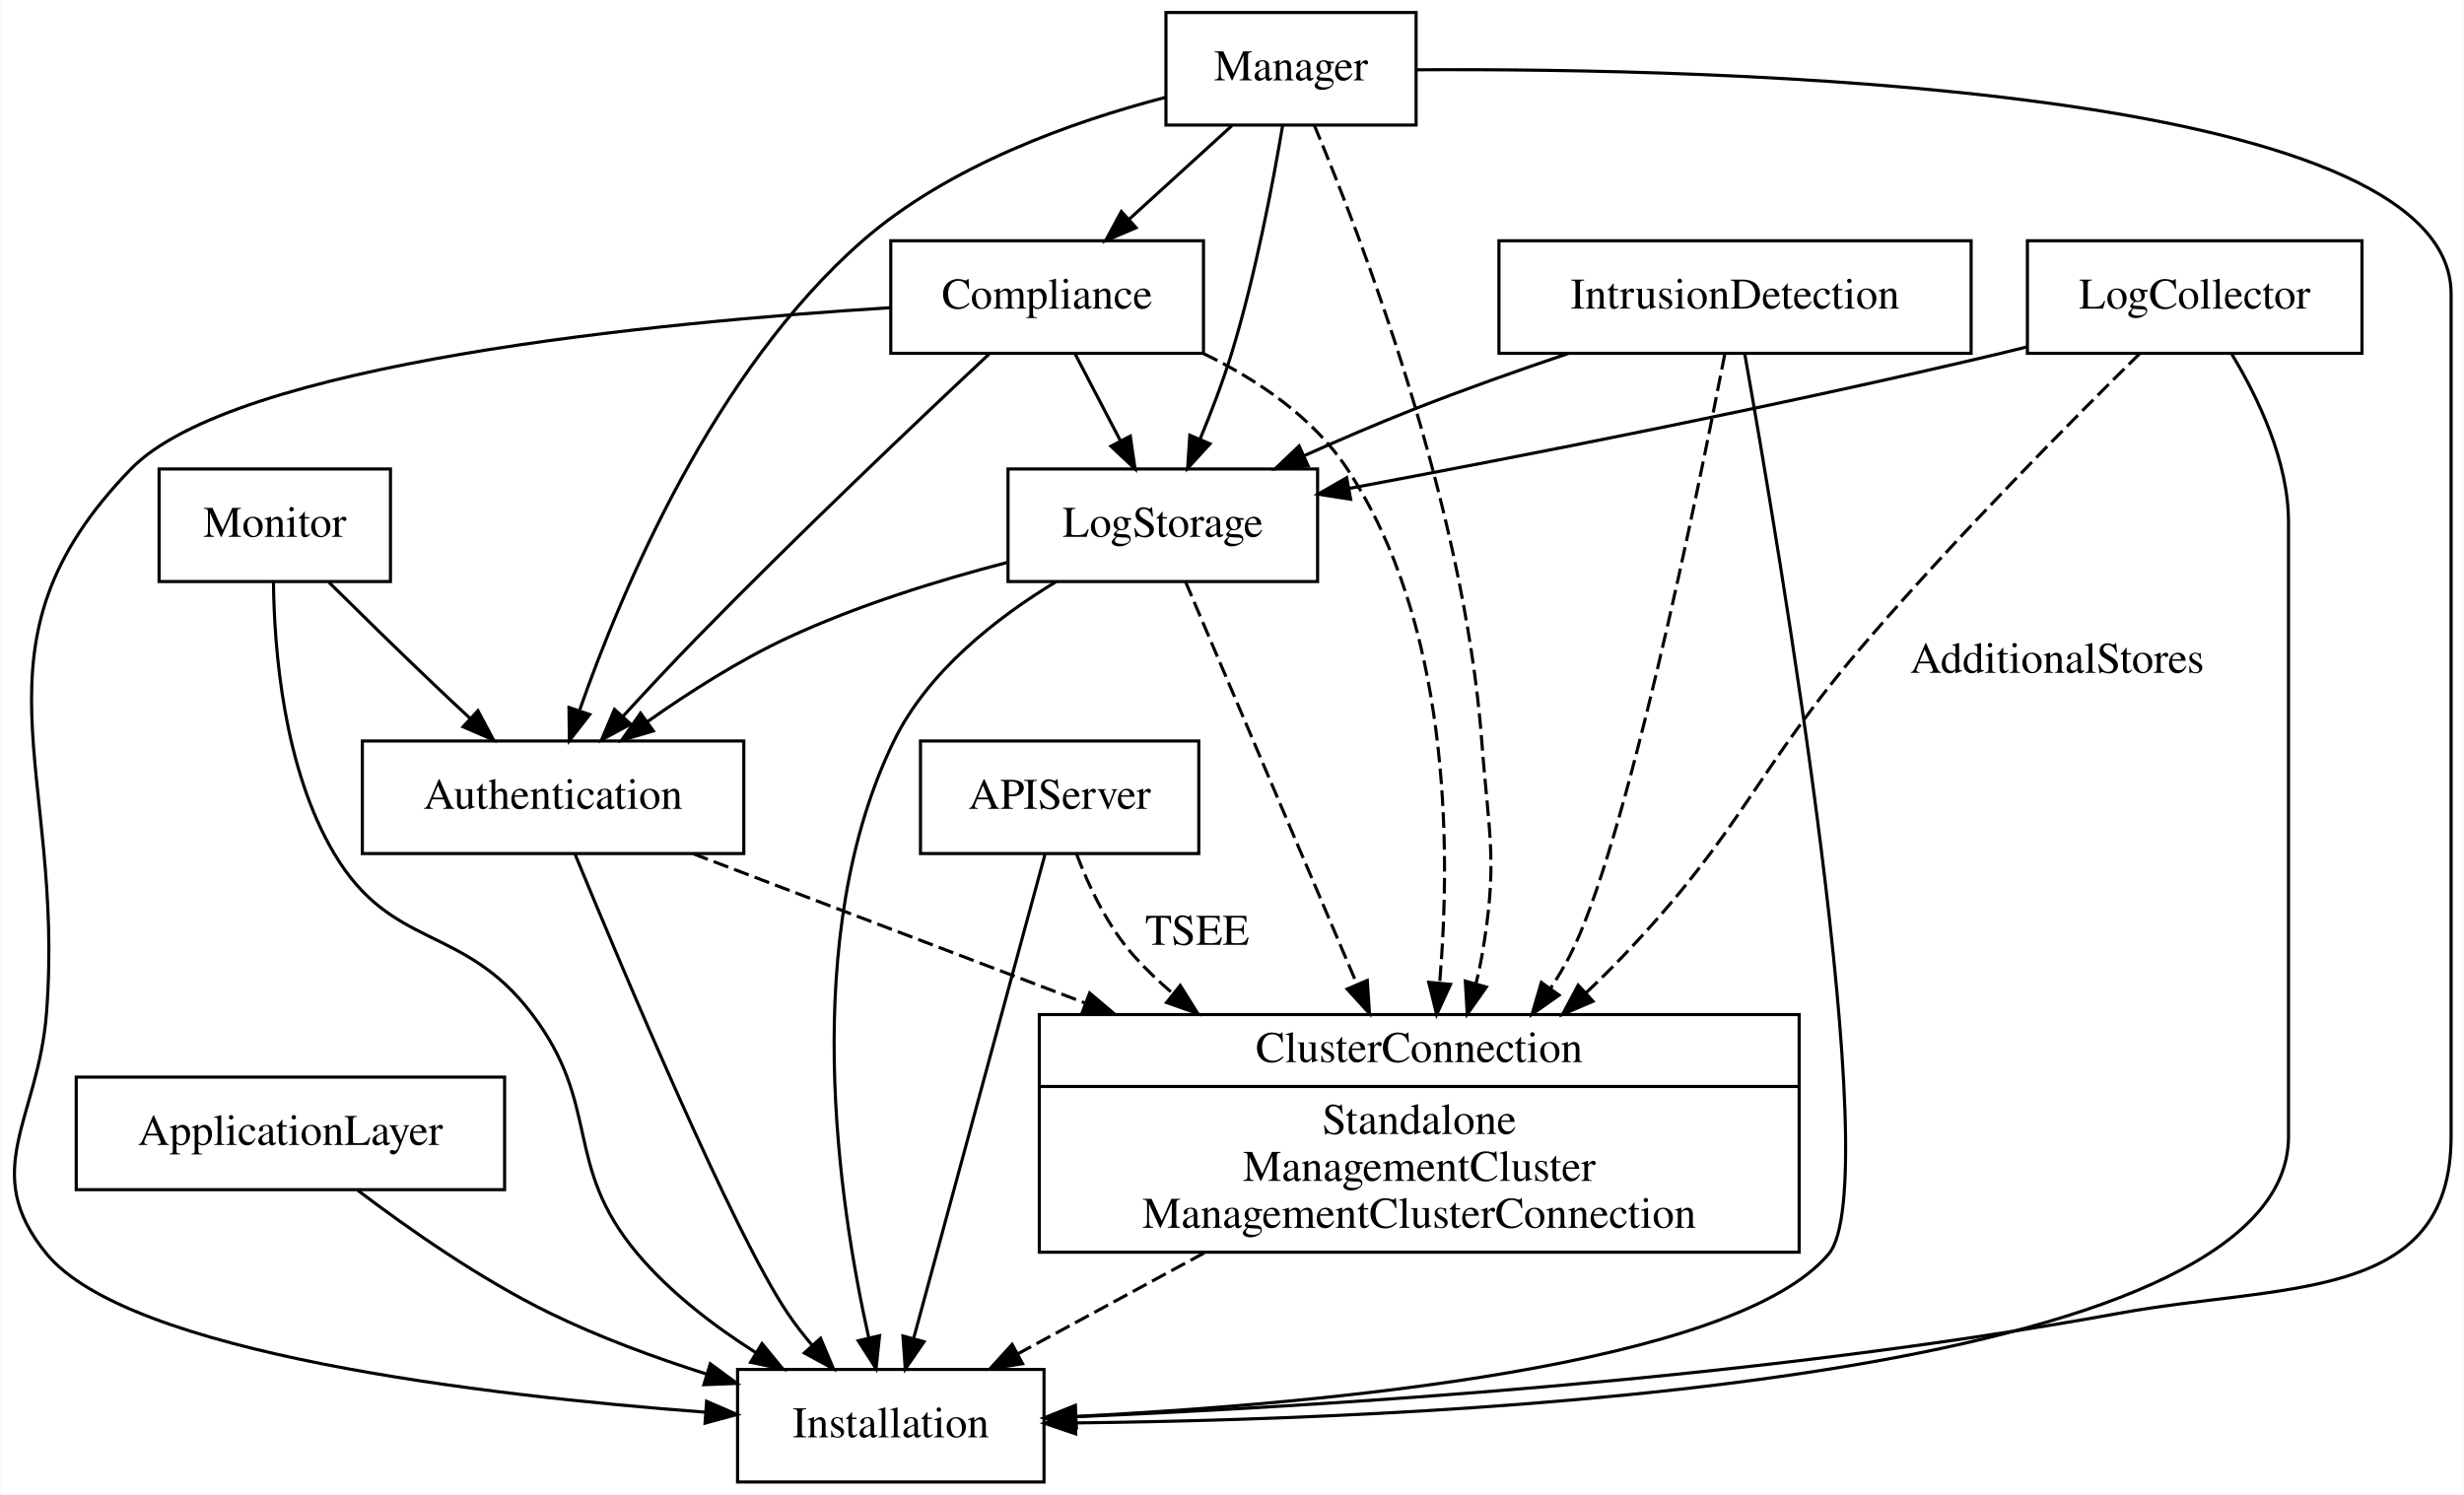
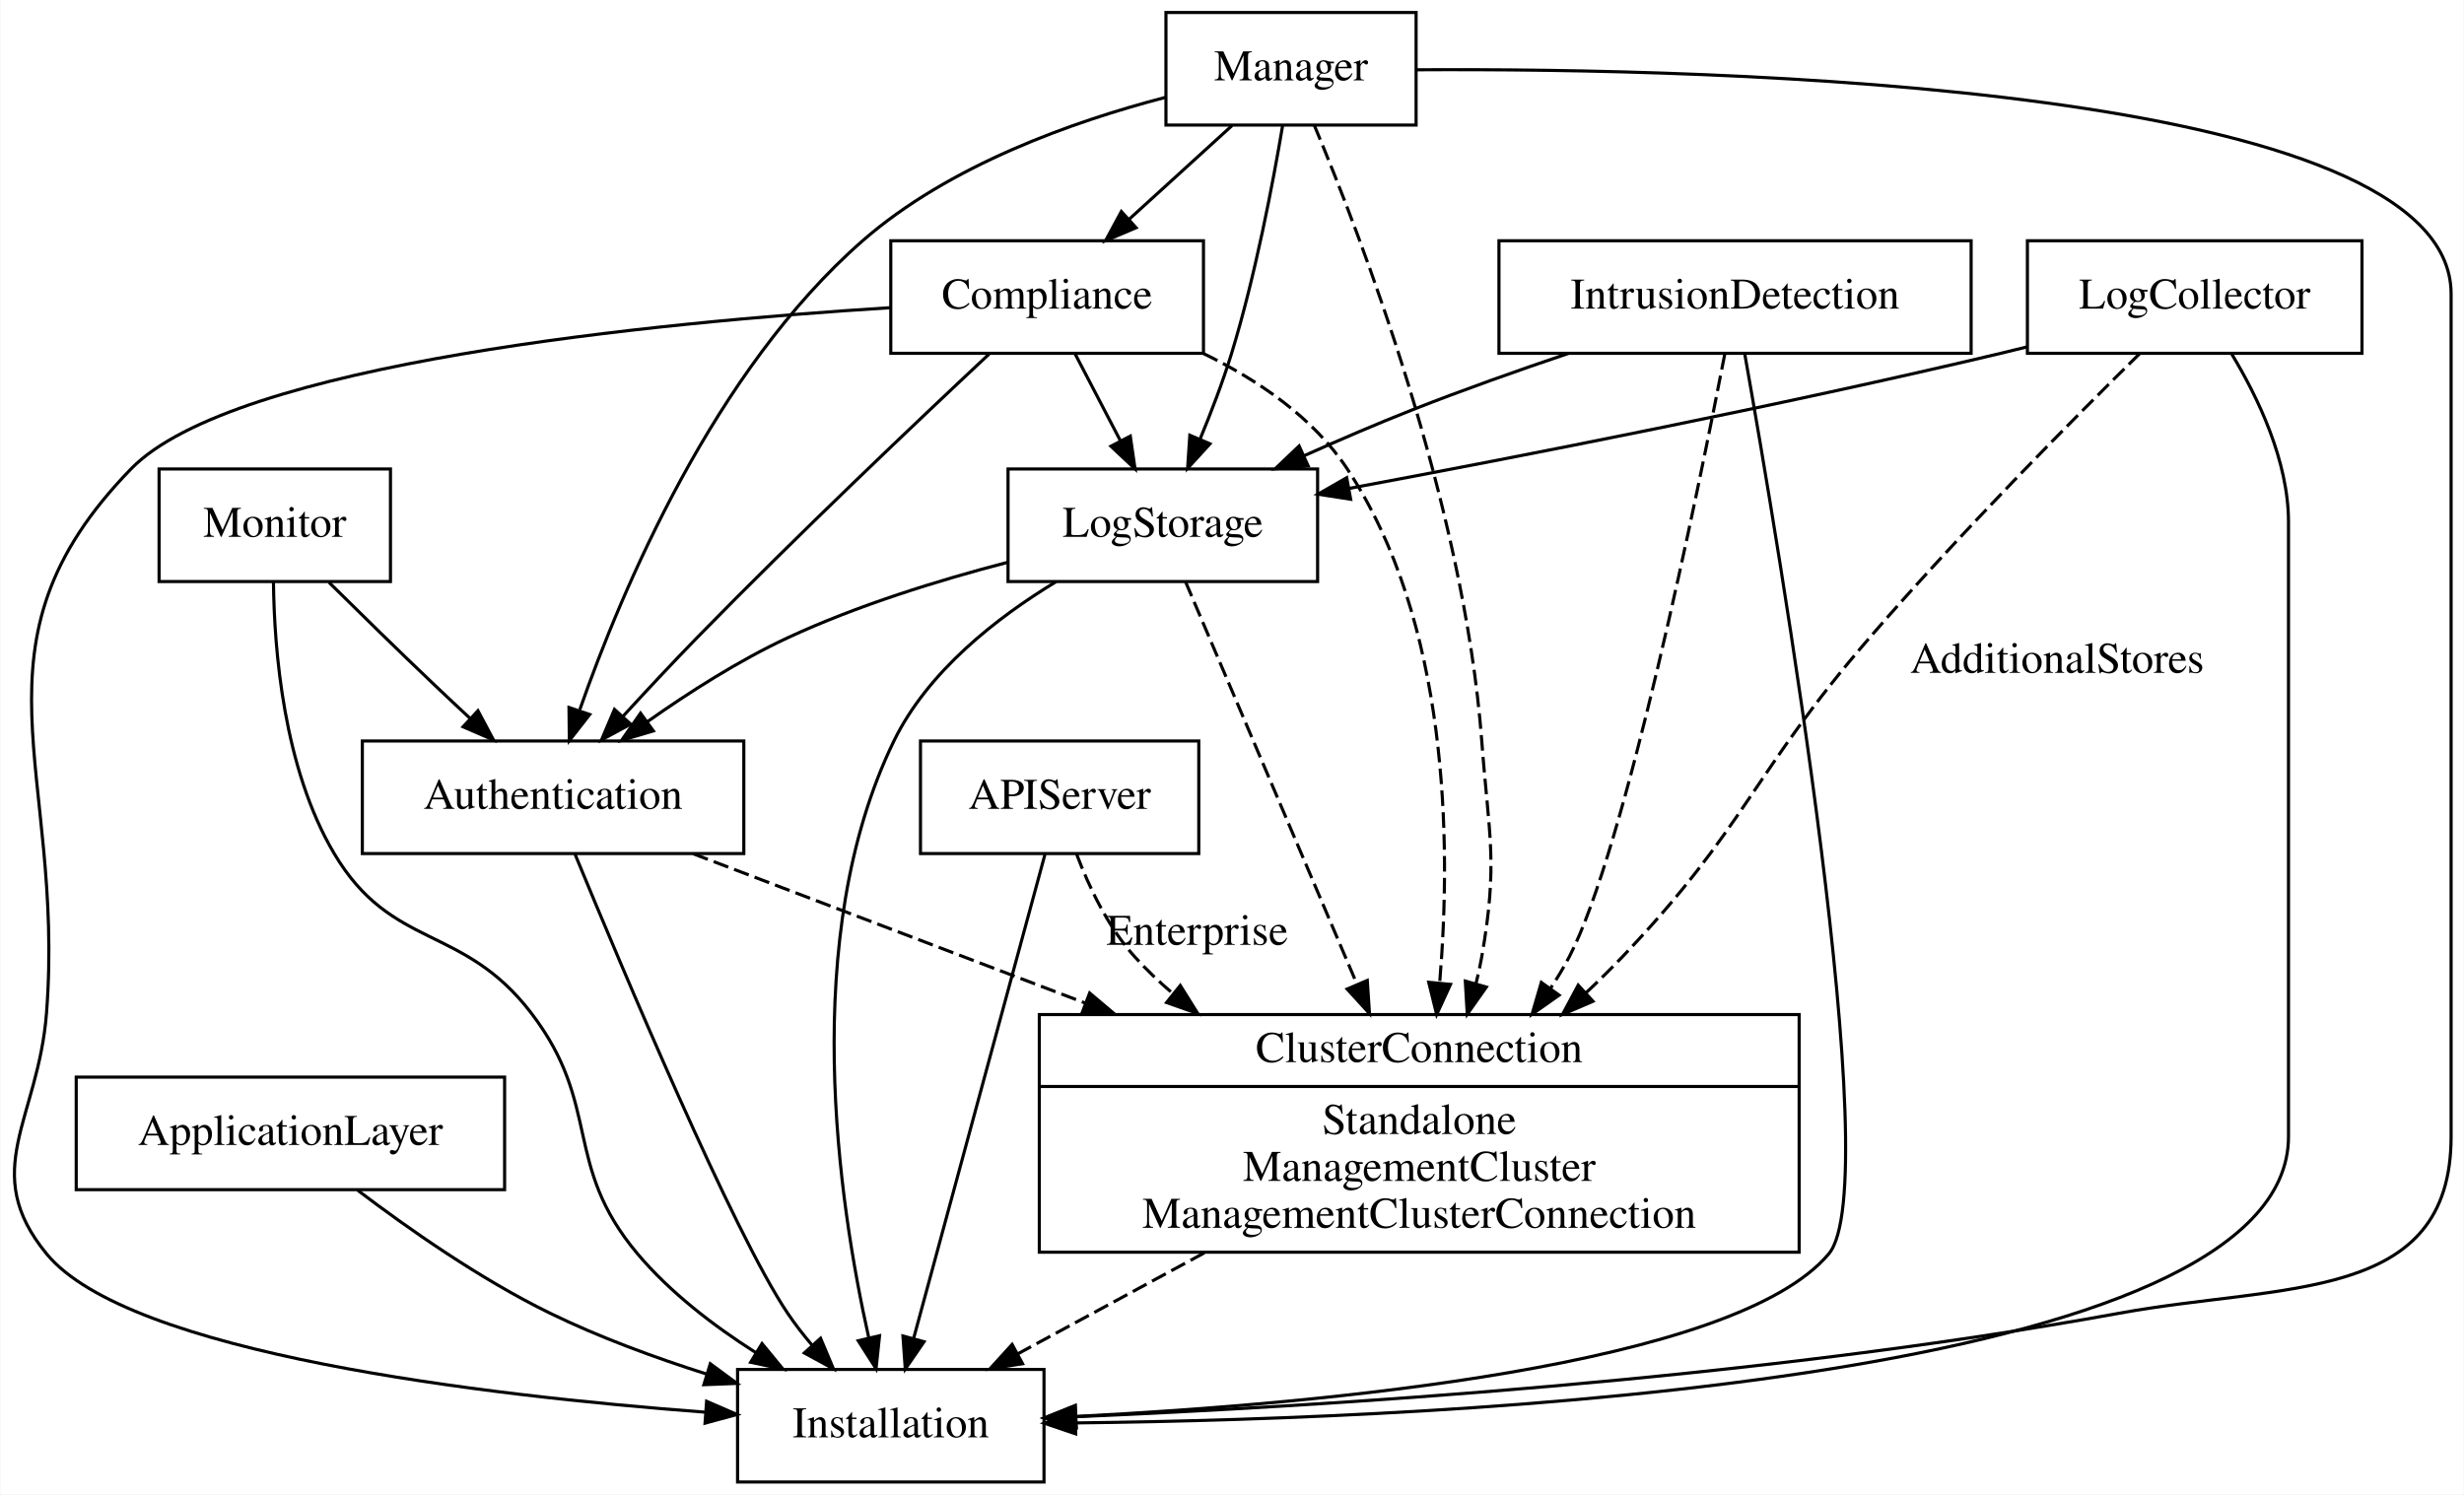
<svg xmlns="http://www.w3.org/2000/svg" width="788pt" height="478pt" viewBox="0.00 0.00 787.75 478.00">
  <g id="graph0" class="graph" transform="scale(1 1) rotate(0) translate(4 474)">
    <polygon fill="white" stroke="transparent" points="-4,4 -4,-474 783.75,-474 783.75,4 -4,4" />
    <g id="node1" class="node">
      <polygon fill="none" stroke="black" points="379.25,-237 290.25,-237 290.25,-201 379.25,-201 379.25,-237" />
      <text text-anchor="middle" x="334.75" y="-215.3" font-family="Times,serif" font-size="14.00">APIServer</text>
    </g>
    <g id="node4" class="node">
      <polygon fill="none" stroke="black" points="328.25,-73.5 328.25,-149.5 571.25,-149.5 571.25,-73.5 328.25,-73.5" />
      <text text-anchor="middle" x="449.75" y="-134.3" font-family="Times,serif" font-size="14.00">ClusterConnection</text>
      <polyline fill="none" stroke="black" points="328.25,-126.5 571.25,-126.5 " />
      <text text-anchor="middle" x="449.75" y="-111.3" font-family="Times,serif" font-size="14.00">Standalone</text>
      <text text-anchor="middle" x="449.75" y="-96.3" font-family="Times,serif" font-size="14.00">ManagementCluster</text>
      <text text-anchor="middle" x="449.75" y="-81.3" font-family="Times,serif" font-size="14.00">ManagementClusterConnection</text>
    </g>
    <g id="edge1" class="edge">
      <path fill="none" stroke="black" stroke-dasharray="5,2" d="M340.18,-200.81C344.11,-190.42 350.22,-177.43 358.75,-168 362.47,-163.88 366.57,-159.97 370.91,-156.27" />
      <polygon fill="black" stroke="black" points="373.33,-158.81 378.94,-149.83 368.95,-153.35 373.33,-158.81" />
-       <text text-anchor="middle" x="378.75" y="-171.8" font-family="Times,serif" font-size="14.00">TSEE</text>
+       <text text-anchor="middle" x="378.75" y="-171.8" font-family="Times,serif" font-size="14.00">Enterprise</text>
    </g>
    <g id="node6" class="node">
      <polygon fill="none" stroke="black" points="329.75,-36 231.75,-36 231.75,0 329.75,0 329.75,-36" />
      <text text-anchor="middle" x="280.75" y="-14.3" font-family="Times,serif" font-size="14.00">Installation</text>
    </g>
    <g id="edge2" class="edge">
      <path fill="none" stroke="black" d="M330.05,-200.69C320.61,-165.91 299.29,-87.33 288.03,-45.83" />
      <polygon fill="black" stroke="black" points="291.39,-44.86 285.39,-36.13 284.64,-46.7 291.39,-44.86" />
    </g>
    <g id="node2" class="node">
      <polygon fill="none" stroke="black" points="157.25,-129.5 20.25,-129.5 20.25,-93.5 157.25,-93.5 157.25,-129.5" />
      <text text-anchor="middle" x="88.75" y="-107.8" font-family="Times,serif" font-size="14.00">ApplicationLayer</text>
    </g>
    <g id="edge3" class="edge">
      <path fill="none" stroke="black" d="M110.23,-93.33C126.4,-81.06 149.5,-64.86 171.75,-54 187.5,-46.31 205.33,-39.76 221.95,-34.49" />
      <polygon fill="black" stroke="black" points="223.03,-37.82 231.56,-31.53 220.97,-31.12 223.03,-37.82" />
    </g>
    <g id="node3" class="node">
      <polygon fill="none" stroke="black" points="233.75,-237 111.75,-237 111.75,-201 233.75,-201 233.75,-237" />
      <text text-anchor="middle" x="172.75" y="-215.3" font-family="Times,serif" font-size="14.00">Authentication</text>
    </g>
    <g id="edge4" class="edge">
      <path fill="none" stroke="black" stroke-dasharray="5,2" d="M217.56,-200.93C251.44,-188.03 299.4,-169.76 342.94,-153.18" />
      <polygon fill="black" stroke="black" points="344.35,-156.39 352.45,-149.56 341.86,-149.85 344.35,-156.39" />
    </g>
    <g id="edge5" class="edge">
      <path fill="none" stroke="black" d="M179.77,-200.8C194.86,-164.18 230.39,-79.78 247.75,-54 250.11,-50.49 252.82,-47 255.67,-43.66" />
      <polygon fill="black" stroke="black" points="258.3,-45.97 262.41,-36.2 253.11,-41.27 258.3,-45.97" />
    </g>
    <g id="edge6" class="edge">
      <path fill="none" stroke="black" stroke-dasharray="5,2" d="M381.01,-73.28C360.77,-62.33 339.29,-50.7 321.42,-41.02" />
      <polygon fill="black" stroke="black" points="322.89,-37.84 312.43,-36.16 319.56,-44 322.89,-37.84" />
    </g>
    <g id="node5" class="node">
      <polygon fill="none" stroke="black" points="380.75,-397 280.75,-397 280.75,-361 380.75,-361 380.75,-397" />
      <text text-anchor="middle" x="330.75" y="-375.3" font-family="Times,serif" font-size="14.00">Compliance</text>
    </g>
    <g id="edge7" class="edge">
      <path fill="none" stroke="black" d="M312.18,-360.75C289.69,-339.7 250.83,-302.85 218.75,-270 210.88,-261.94 202.48,-252.94 195.04,-244.82" />
      <polygon fill="black" stroke="black" points="197.57,-242.4 188.25,-237.36 192.39,-247.11 197.57,-242.4" />
    </g>
    <g id="edge8" class="edge">
      <path fill="none" stroke="black" stroke-dasharray="5,2" d="M380.75,-360.93C398.07,-352.51 415.84,-340.52 426.75,-324 459.09,-274.99 460.13,-205.29 456.28,-159.49" />
      <polygon fill="black" stroke="black" points="459.76,-159.16 455.33,-149.53 452.79,-159.82 459.76,-159.16" />
    </g>
    <g id="edge9" class="edge">
      <path fill="none" stroke="black" d="M280.6,-375.59C205.91,-370.91 70.69,-357.89 37.75,-324 -16.8,-267.88 16.76,-228.03 10.75,-150 8.11,-115.88 -10.95,-99.47 10.75,-73 36.85,-41.16 150.1,-27.72 221.38,-22.33" />
      <polygon fill="black" stroke="black" points="221.85,-25.81 231.57,-21.59 221.35,-18.82 221.85,-25.81" />
    </g>
    <g id="node9" class="node">
      <polygon fill="none" stroke="black" points="417.25,-324 318.25,-324 318.25,-288 417.25,-288 417.25,-324" />
      <text text-anchor="middle" x="367.75" y="-302.3" font-family="Times,serif" font-size="14.00">LogStorage</text>
    </g>
    <g id="edge10" class="edge">
      <path fill="none" stroke="black" d="M339.7,-360.81C344.07,-352.44 349.4,-342.2 354.25,-332.9" />
      <polygon fill="black" stroke="black" points="357.35,-334.51 358.87,-324.03 351.15,-331.28 357.35,-334.51" />
    </g>
    <g id="node7" class="node">
      <polygon fill="none" stroke="black" points="626.25,-397 475.25,-397 475.25,-361 626.25,-361 626.25,-397" />
      <text text-anchor="middle" x="550.75" y="-375.3" font-family="Times,serif" font-size="14.00">IntrusionDetection</text>
    </g>
    <g id="edge11" class="edge">
      <path fill="none" stroke="black" stroke-dasharray="5,2" d="M547.46,-360.71C538.94,-316.84 515.59,-202.27 497.75,-168 495.94,-164.54 493.89,-161.11 491.66,-157.76" />
      <polygon fill="black" stroke="black" points="494.49,-155.71 485.83,-149.61 488.8,-159.78 494.49,-155.71" />
    </g>
    <g id="edge12" class="edge">
      <path fill="none" stroke="black" d="M553.84,-360.89C564.67,-299.84 599.3,-95.2 580.75,-73 550.7,-37.06 418.72,-25 340.17,-20.98" />
      <polygon fill="black" stroke="black" points="340.09,-17.48 329.93,-20.49 339.75,-24.47 340.09,-17.48" />
    </g>
    <g id="edge13" class="edge">
      <path fill="none" stroke="black" d="M497.47,-360.97C481.37,-355.54 463.74,-349.3 447.75,-343 436.34,-338.51 424.2,-333.28 412.92,-328.23" />
      <polygon fill="black" stroke="black" points="414.23,-324.98 403.67,-324.05 411.34,-331.36 414.23,-324.98" />
    </g>
    <g id="node8" class="node">
      <polygon fill="none" stroke="black" points="751.25,-397 644.25,-397 644.25,-361 751.25,-361 751.25,-397" />
      <text text-anchor="middle" x="697.75" y="-375.3" font-family="Times,serif" font-size="14.00">LogCollector</text>
    </g>
    <g id="edge14" class="edge">
      <path fill="none" stroke="black" stroke-dasharray="5,2" d="M680.22,-360.96C659.05,-340.12 622.68,-303.48 593.75,-270 556.25,-226.62 554.31,-209.5 514.75,-168 511.03,-164.11 507.07,-160.2 503,-156.37" />
      <polygon fill="black" stroke="black" points="505.32,-153.75 495.59,-149.57 500.59,-158.91 505.32,-153.75" />
      <text text-anchor="middle" x="653.75" y="-258.8" font-family="Times,serif" font-size="14.00">AdditionalStores</text>
    </g>
    <g id="edge15" class="edge">
      <path fill="none" stroke="black" d="M709.6,-360.76C717.99,-346.88 727.75,-326.54 727.75,-307 727.75,-307 727.75,-307 727.75,-110.5 727.75,-32.28 461.71,-20.29 340.12,-18.9" />
      <polygon fill="black" stroke="black" points="339.89,-15.39 329.86,-18.8 339.83,-22.39 339.89,-15.39" />
    </g>
    <g id="edge16" class="edge">
      <path fill="none" stroke="black" d="M644.04,-363.03C641.24,-362.33 638.46,-361.64 635.75,-361 564.45,-344.06 481.68,-327.92 427.2,-317.76" />
      <polygon fill="black" stroke="black" points="427.83,-314.32 417.36,-315.94 426.56,-321.21 427.83,-314.32" />
    </g>
    <g id="edge17" class="edge">
      <path fill="none" stroke="black" d="M318.06,-294.13C295.96,-288.39 269.98,-280.35 247.75,-270 232.15,-262.74 216.12,-252.49 202.91,-243.17" />
      <polygon fill="black" stroke="black" points="204.82,-240.23 194.66,-237.21 200.72,-245.9 204.82,-240.23" />
    </g>
    <g id="edge18" class="edge">
      <path fill="none" stroke="black" stroke-dasharray="5,2" d="M375.02,-287.92C387.2,-259.32 412.13,-200.8 429.84,-159.23" />
      <polygon fill="black" stroke="black" points="433.14,-160.42 433.84,-149.85 426.7,-157.67 433.14,-160.42" />
    </g>
    <g id="edge19" class="edge">
      <path fill="none" stroke="black" d="M333.63,-287.96C314.59,-276.43 292.58,-259.25 281.75,-237 251.27,-174.42 264.07,-89.24 273.69,-46.24" />
      <polygon fill="black" stroke="black" points="277.16,-46.78 276.04,-36.25 270.34,-45.18 277.16,-46.78" />
    </g>
    <g id="node10" class="node">
      <polygon fill="none" stroke="black" points="448.75,-470 368.75,-470 368.75,-434 448.75,-434 448.75,-470" />
      <text text-anchor="middle" x="408.75" y="-448.3" font-family="Times,serif" font-size="14.00">Manager</text>
    </g>
    <g id="edge20" class="edge">
      <path fill="none" stroke="black" d="M368.63,-442.87C339.07,-435.18 299.37,-421.14 271.75,-397 224.25,-355.49 194.74,-285.39 181.31,-247.05" />
      <polygon fill="black" stroke="black" points="184.47,-245.48 177.95,-237.13 177.84,-247.72 184.47,-245.48" />
    </g>
    <g id="edge21" class="edge">
      <path fill="none" stroke="black" stroke-dasharray="5,2" d="M416.18,-433.96C431.16,-398.27 464.04,-312.7 469.75,-237 472.05,-206.42 475.02,-198.21 469.75,-168 469.25,-165.16 468.62,-162.28 467.9,-159.39" />
      <polygon fill="black" stroke="black" points="471.22,-158.29 465.11,-149.64 464.49,-160.21 471.22,-158.29" />
    </g>
    <g id="edge22" class="edge">
      <path fill="none" stroke="black" d="M389.86,-433.81C380,-424.83 367.76,-413.69 356.99,-403.89" />
      <polygon fill="black" stroke="black" points="359.2,-401.17 349.45,-397.03 354.49,-406.35 359.2,-401.17" />
    </g>
    <g id="edge23" class="edge">
      <path fill="none" stroke="black" d="M448.8,-451.68C544.73,-452.25 779.75,-446.81 779.75,-380 779.75,-380 779.75,-380 779.75,-110.5 779.75,-57.11 726.26,-63.59 673.75,-54 556.54,-32.59 417.17,-24.12 339.87,-20.88" />
      <polygon fill="black" stroke="black" points="339.97,-17.39 329.84,-20.48 339.69,-24.38 339.97,-17.39" />
    </g>
    <g id="edge24" class="edge">
      <path fill="none" stroke="black" d="M406.07,-433.85C402.99,-415.57 397.38,-385.89 389.75,-361 386.94,-351.86 383.21,-342.11 379.62,-333.45" />
      <polygon fill="black" stroke="black" points="382.83,-332.05 375.68,-324.22 376.39,-334.79 382.83,-332.05" />
    </g>
    <g id="node11" class="node">
      <polygon fill="none" stroke="black" points="120.75,-324 46.75,-324 46.75,-288 120.75,-288 120.75,-324" />
      <text text-anchor="middle" x="83.75" y="-302.3" font-family="Times,serif" font-size="14.00">Monitor</text>
    </g>
    <g id="edge25" class="edge">
      <path fill="none" stroke="black" d="M101.08,-287.74C110.89,-278.04 123.42,-265.76 134.75,-255 138.47,-251.46 142.43,-247.75 146.33,-244.13" />
      <polygon fill="black" stroke="black" points="148.72,-246.69 153.7,-237.33 143.97,-241.54 148.72,-246.69" />
    </g>
    <g id="edge26" class="edge">
      <path fill="none" stroke="black" d="M83.33,-287.9C83.56,-266.2 86.54,-228.31 102.75,-201 121.13,-170.02 143.86,-178.61 165.75,-150 188.48,-120.29 175.67,-101.63 199.75,-73 210.19,-60.59 224.18,-49.89 237.6,-41.37" />
      <polygon fill="black" stroke="black" points="239.57,-44.27 246.3,-36.09 235.93,-38.29 239.57,-44.27" />
    </g>
  </g>
</svg>
